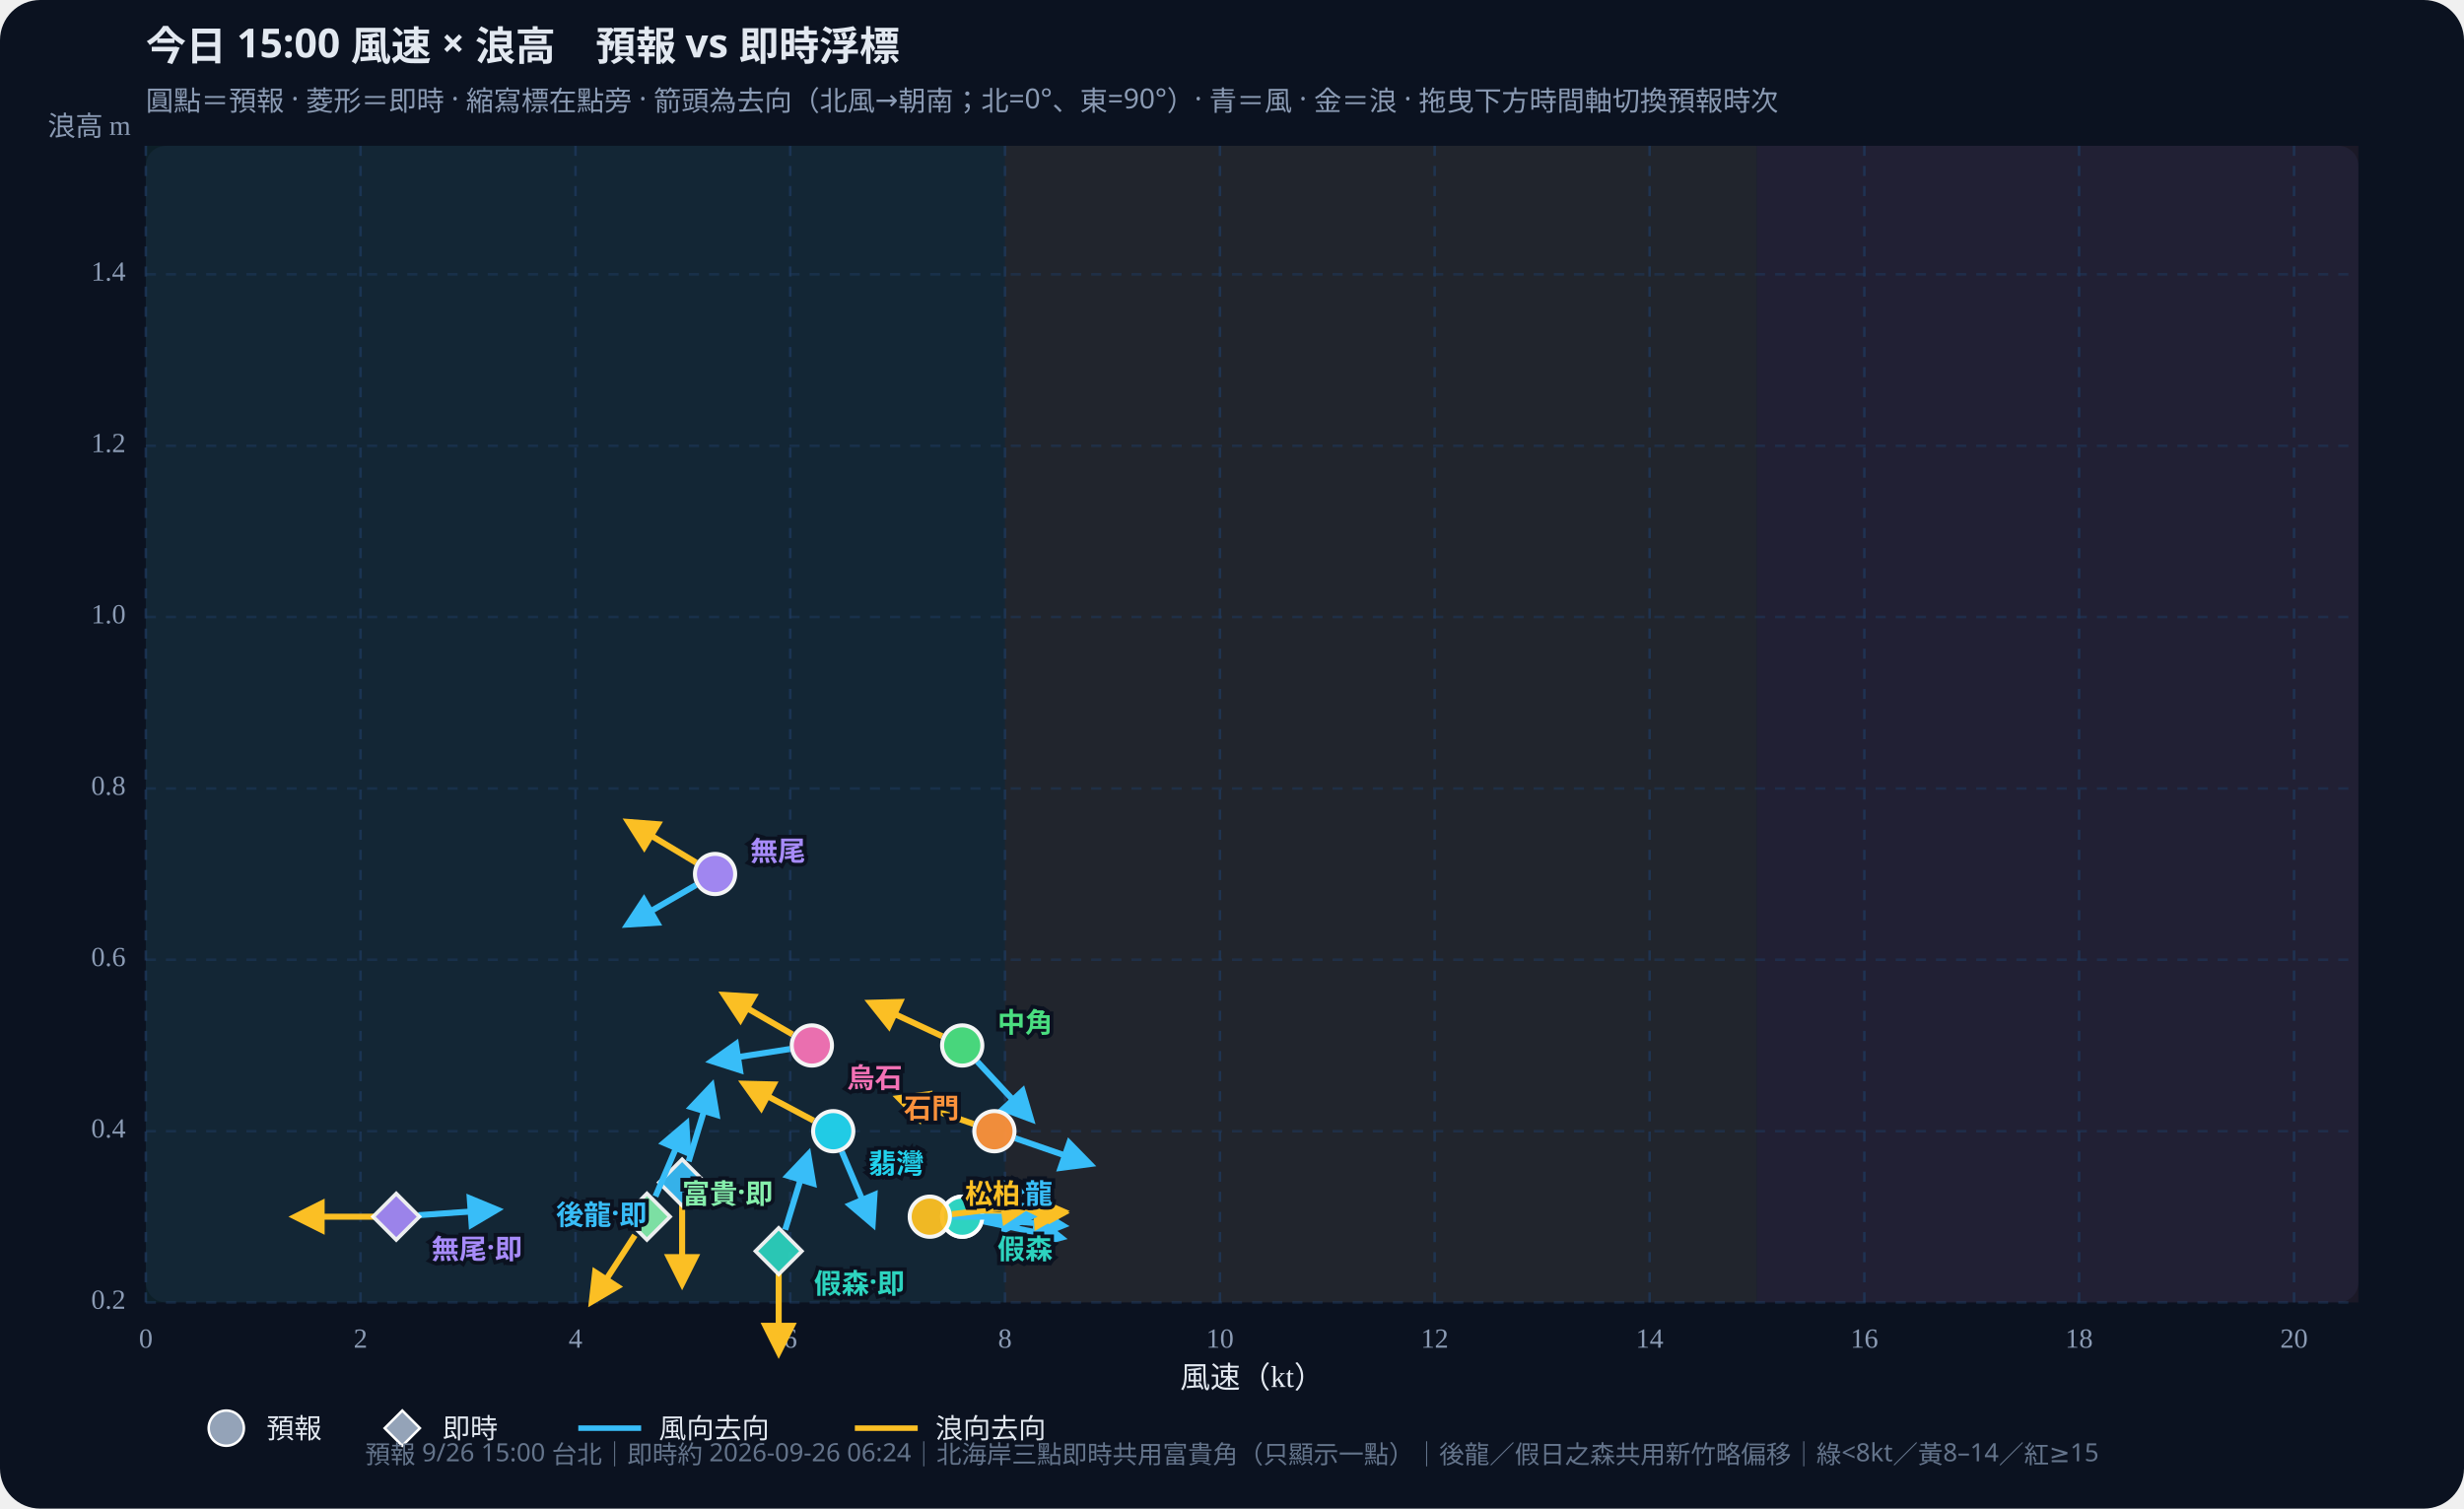
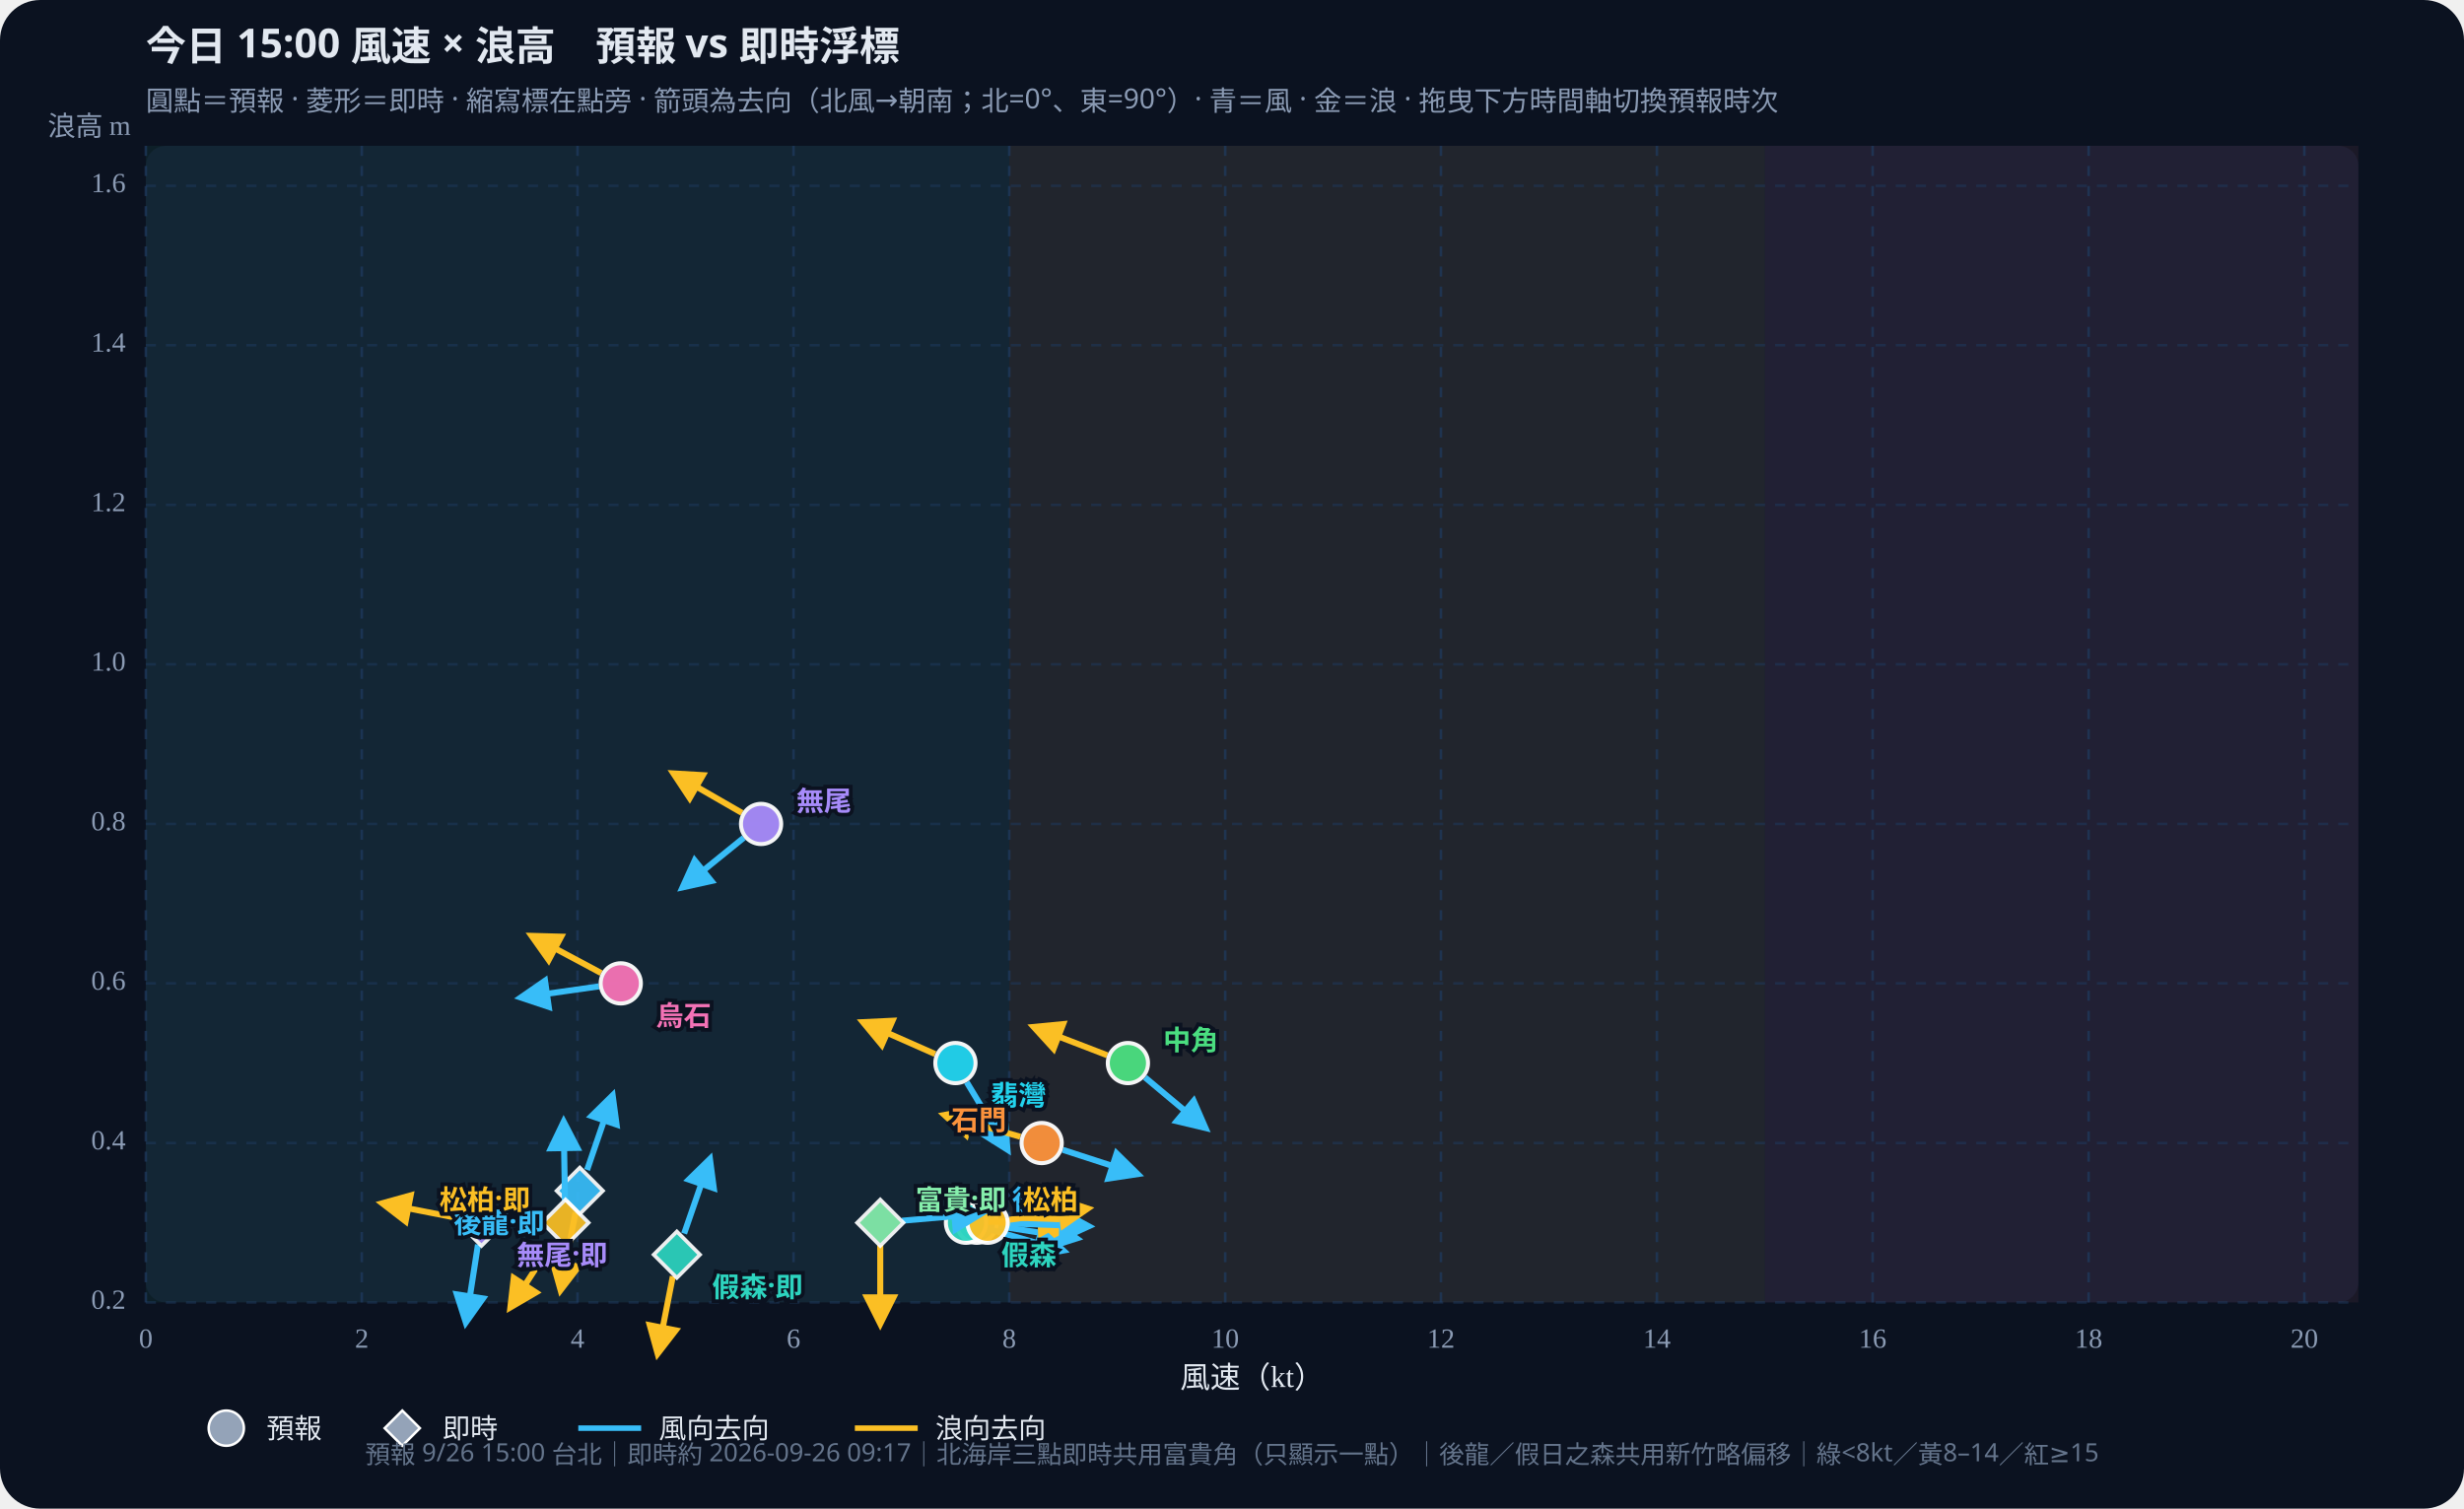
<svg xmlns="http://www.w3.org/2000/svg" id="wws-svg" viewBox="0 0 980 600" role="img" aria-label="風速與浪高散佈圖，可拖曳時間軸切換預報時次" style="width:100%;height:auto;display:block">
  <rect width="980" height="600" fill="#0b1220" rx="16" />
  <rect x="58" y="58" width="880" height="460" fill="#111a2e" rx="8" />
-   <rect x="58.0" y="58" width="341.7" height="460" fill="#34d399" opacity="0.07" />
-   <rect x="399.7" y="58" width="299.0" height="460" fill="#fbbf24" opacity="0.07" />
-   <rect x="698.8" y="58" width="239.2" height="460" fill="#fb7185" opacity="0.07" />
+   <rect x="58.0" y="58" width="343.4" height="460" fill="#34d399" opacity="0.07" />
+   <rect x="401.4" y="58" width="300.5" height="460" fill="#fbbf24" opacity="0.07" />
+   <rect x="701.9" y="58" width="236.1" height="460" fill="#fb7185" opacity="0.07" />
  <defs>
    <marker id="arrow-38bdf8" viewBox="0 0 10 10" refX="8" refY="5" markerWidth="6" markerHeight="6" orient="auto-start-reverse">
      <path d="M0,0 L10,5 L0,10 z" fill="#38bdf8" />
    </marker>
    <marker id="arrow-fbbf24" viewBox="0 0 10 10" refX="8" refY="5" markerWidth="6" markerHeight="6" orient="auto-start-reverse">
      <path d="M0,0 L10,5 L0,10 z" fill="#fbbf24" />
    </marker>
  </defs>
  <text id="wws-title" x="58" y="24" fill="#e2e8f0" font-size="16" font-weight="700" font-family="Noto Sans TC,system-ui,sans-serif">今日 15:00 風速 × 浪高　預報 vs 即時浮標</text>
  <text x="58" y="44" fill="#8b9bb4" font-size="11" font-family="Noto Sans TC,system-ui,sans-serif">圓點＝預報 · 菱形＝即時 · 縮寫標在點旁 · 箭頭為去向（北風→朝南；北=0°、東=90°）· 青＝風 · 金＝浪 · 拖曳下方時間軸切換預報時次</text>
  <line x1="58.0" y1="58" x2="58.0" y2="518" stroke="#1e3a5f" stroke-dasharray="4 4" opacity="0.7" />
  <text x="58.0" y="536" text-anchor="middle" fill="#8b9bb4" font-size="11">0</text>
-   <line x1="143.4" y1="58" x2="143.4" y2="518" stroke="#1e3a5f" stroke-dasharray="4 4" opacity="0.7" />
-   <text x="143.4" y="536" text-anchor="middle" fill="#8b9bb4" font-size="11">2</text>
-   <line x1="228.9" y1="58" x2="228.9" y2="518" stroke="#1e3a5f" stroke-dasharray="4 4" opacity="0.7" />
-   <text x="228.9" y="536" text-anchor="middle" fill="#8b9bb4" font-size="11">4</text>
-   <line x1="314.3" y1="58" x2="314.3" y2="518" stroke="#1e3a5f" stroke-dasharray="4 4" opacity="0.7" />
-   <text x="314.3" y="536" text-anchor="middle" fill="#8b9bb4" font-size="11">6</text>
-   <line x1="399.7" y1="58" x2="399.7" y2="518" stroke="#1e3a5f" stroke-dasharray="4 4" opacity="0.7" />
-   <text x="399.7" y="536" text-anchor="middle" fill="#8b9bb4" font-size="11">8</text>
-   <line x1="485.2" y1="58" x2="485.2" y2="518" stroke="#1e3a5f" stroke-dasharray="4 4" opacity="0.7" />
-   <text x="485.2" y="536" text-anchor="middle" fill="#8b9bb4" font-size="11">10</text>
-   <line x1="570.6" y1="58" x2="570.6" y2="518" stroke="#1e3a5f" stroke-dasharray="4 4" opacity="0.7" />
-   <text x="570.6" y="536" text-anchor="middle" fill="#8b9bb4" font-size="11">12</text>
-   <line x1="656.1" y1="58" x2="656.1" y2="518" stroke="#1e3a5f" stroke-dasharray="4 4" opacity="0.7" />
-   <text x="656.1" y="536" text-anchor="middle" fill="#8b9bb4" font-size="11">14</text>
-   <line x1="741.5" y1="58" x2="741.5" y2="518" stroke="#1e3a5f" stroke-dasharray="4 4" opacity="0.7" />
-   <text x="741.5" y="536" text-anchor="middle" fill="#8b9bb4" font-size="11">16</text>
-   <line x1="826.9" y1="58" x2="826.9" y2="518" stroke="#1e3a5f" stroke-dasharray="4 4" opacity="0.7" />
-   <text x="826.9" y="536" text-anchor="middle" fill="#8b9bb4" font-size="11">18</text>
-   <line x1="912.4" y1="58" x2="912.4" y2="518" stroke="#1e3a5f" stroke-dasharray="4 4" opacity="0.7" />
-   <text x="912.4" y="536" text-anchor="middle" fill="#8b9bb4" font-size="11">20</text>
+   <line x1="143.9" y1="58" x2="143.9" y2="518" stroke="#1e3a5f" stroke-dasharray="4 4" opacity="0.7" />
+   <text x="143.9" y="536" text-anchor="middle" fill="#8b9bb4" font-size="11">2</text>
+   <line x1="229.7" y1="58" x2="229.7" y2="518" stroke="#1e3a5f" stroke-dasharray="4 4" opacity="0.7" />
+   <text x="229.7" y="536" text-anchor="middle" fill="#8b9bb4" font-size="11">4</text>
+   <line x1="315.6" y1="58" x2="315.6" y2="518" stroke="#1e3a5f" stroke-dasharray="4 4" opacity="0.7" />
+   <text x="315.6" y="536" text-anchor="middle" fill="#8b9bb4" font-size="11">6</text>
+   <line x1="401.4" y1="58" x2="401.4" y2="518" stroke="#1e3a5f" stroke-dasharray="4 4" opacity="0.7" />
+   <text x="401.4" y="536" text-anchor="middle" fill="#8b9bb4" font-size="11">8</text>
+   <line x1="487.3" y1="58" x2="487.3" y2="518" stroke="#1e3a5f" stroke-dasharray="4 4" opacity="0.7" />
+   <text x="487.3" y="536" text-anchor="middle" fill="#8b9bb4" font-size="11">10</text>
+   <line x1="573.1" y1="58" x2="573.1" y2="518" stroke="#1e3a5f" stroke-dasharray="4 4" opacity="0.7" />
+   <text x="573.1" y="536" text-anchor="middle" fill="#8b9bb4" font-size="11">12</text>
+   <line x1="659.0" y1="58" x2="659.0" y2="518" stroke="#1e3a5f" stroke-dasharray="4 4" opacity="0.7" />
+   <text x="659.0" y="536" text-anchor="middle" fill="#8b9bb4" font-size="11">14</text>
+   <line x1="744.8" y1="58" x2="744.8" y2="518" stroke="#1e3a5f" stroke-dasharray="4 4" opacity="0.7" />
+   <text x="744.8" y="536" text-anchor="middle" fill="#8b9bb4" font-size="11">16</text>
+   <line x1="830.7" y1="58" x2="830.7" y2="518" stroke="#1e3a5f" stroke-dasharray="4 4" opacity="0.7" />
+   <text x="830.7" y="536" text-anchor="middle" fill="#8b9bb4" font-size="11">18</text>
+   <line x1="916.5" y1="58" x2="916.5" y2="518" stroke="#1e3a5f" stroke-dasharray="4 4" opacity="0.7" />
+   <text x="916.5" y="536" text-anchor="middle" fill="#8b9bb4" font-size="11">20</text>
  <line x1="58" y1="518.0" x2="938" y2="518.0" stroke="#1e3a5f" stroke-dasharray="4 4" opacity="0.5" />
  <text x="50" y="518.0" text-anchor="end" dominant-baseline="middle" fill="#8b9bb4" font-size="11">0.2</text>
-   <line x1="58" y1="449.9" x2="938" y2="449.9" stroke="#1e3a5f" stroke-dasharray="4 4" opacity="0.5" />
-   <text x="50" y="449.9" text-anchor="end" dominant-baseline="middle" fill="#8b9bb4" font-size="11">0.4</text>
-   <line x1="58" y1="381.7" x2="938" y2="381.7" stroke="#1e3a5f" stroke-dasharray="4 4" opacity="0.5" />
-   <text x="50" y="381.7" text-anchor="end" dominant-baseline="middle" fill="#8b9bb4" font-size="11">0.6</text>
-   <line x1="58" y1="313.6" x2="938" y2="313.6" stroke="#1e3a5f" stroke-dasharray="4 4" opacity="0.5" />
-   <text x="50" y="313.6" text-anchor="end" dominant-baseline="middle" fill="#8b9bb4" font-size="11">0.8</text>
-   <line x1="58" y1="245.4" x2="938" y2="245.4" stroke="#1e3a5f" stroke-dasharray="4 4" opacity="0.5" />
-   <text x="50" y="245.4" text-anchor="end" dominant-baseline="middle" fill="#8b9bb4" font-size="11">1.0</text>
-   <line x1="58" y1="177.3" x2="938" y2="177.3" stroke="#1e3a5f" stroke-dasharray="4 4" opacity="0.5" />
-   <text x="50" y="177.3" text-anchor="end" dominant-baseline="middle" fill="#8b9bb4" font-size="11">1.2</text>
-   <line x1="58" y1="109.1" x2="938" y2="109.1" stroke="#1e3a5f" stroke-dasharray="4 4" opacity="0.5" />
-   <text x="50" y="109.1" text-anchor="end" dominant-baseline="middle" fill="#8b9bb4" font-size="11">1.4</text>
+   <line x1="58" y1="454.6" x2="938" y2="454.6" stroke="#1e3a5f" stroke-dasharray="4 4" opacity="0.5" />
+   <text x="50" y="454.6" text-anchor="end" dominant-baseline="middle" fill="#8b9bb4" font-size="11">0.4</text>
+   <line x1="58" y1="391.1" x2="938" y2="391.1" stroke="#1e3a5f" stroke-dasharray="4 4" opacity="0.5" />
+   <text x="50" y="391.1" text-anchor="end" dominant-baseline="middle" fill="#8b9bb4" font-size="11">0.6</text>
+   <line x1="58" y1="327.7" x2="938" y2="327.7" stroke="#1e3a5f" stroke-dasharray="4 4" opacity="0.5" />
+   <text x="50" y="327.7" text-anchor="end" dominant-baseline="middle" fill="#8b9bb4" font-size="11">0.8</text>
+   <line x1="58" y1="264.2" x2="938" y2="264.2" stroke="#1e3a5f" stroke-dasharray="4 4" opacity="0.5" />
+   <text x="50" y="264.2" text-anchor="end" dominant-baseline="middle" fill="#8b9bb4" font-size="11">1.0</text>
+   <line x1="58" y1="200.8" x2="938" y2="200.8" stroke="#1e3a5f" stroke-dasharray="4 4" opacity="0.5" />
+   <text x="50" y="200.8" text-anchor="end" dominant-baseline="middle" fill="#8b9bb4" font-size="11">1.2</text>
+   <line x1="58" y1="137.3" x2="938" y2="137.3" stroke="#1e3a5f" stroke-dasharray="4 4" opacity="0.5" />
+   <text x="50" y="137.3" text-anchor="end" dominant-baseline="middle" fill="#8b9bb4" font-size="11">1.4</text>
+   <line x1="58" y1="73.9" x2="938" y2="73.9" stroke="#1e3a5f" stroke-dasharray="4 4" opacity="0.5" />
+   <text x="50" y="73.9" text-anchor="end" dominant-baseline="middle" fill="#8b9bb4" font-size="11">1.6</text>
  <text x="498" y="552" text-anchor="middle" fill="#e2e8f0" font-size="12">風速（kt）</text>
  <text x="52" y="54" text-anchor="end" fill="#8b9bb4" font-size="11">浪高 m</text>
  <g id="wws-forecast-layer">
-     <line x1="391.4" y1="484.7" x2="422.5" y2="487.4" stroke="#38bdf8" stroke-width="2.4" marker-end="url(#arrow-38bdf8)" />
-     <line x1="391.5" y1="483.6" x2="422.6" y2="482.5" stroke="#fbbf24" stroke-width="2.4" marker-end="url(#arrow-fbbf24)" />
-     <circle cx="382.7" cy="483.9" r="8.0" fill="#38bdf8" stroke="#fff" stroke-width="1.6" opacity="0.95" />
-     <line x1="391.3" y1="485.8" x2="421.8" y2="492.2" stroke="#38bdf8" stroke-width="2.4" marker-end="url(#arrow-38bdf8)" />
-     <line x1="391.4" y1="483.5" x2="422.6" y2="481.8" stroke="#fbbf24" stroke-width="2.4" marker-end="url(#arrow-fbbf24)" />
-     <circle cx="382.7" cy="483.9" r="8.0" fill="#2dd4bf" stroke="#fff" stroke-width="1.6" opacity="0.95" />
-     <line x1="378.6" y1="483.9" x2="409.8" y2="483.9" stroke="#38bdf8" stroke-width="2.4" marker-end="url(#arrow-38bdf8)" />
-     <line x1="378.6" y1="482.9" x2="409.5" y2="479.1" stroke="#fbbf24" stroke-width="2.4" marker-end="url(#arrow-fbbf24)" />
-     <circle cx="369.8" cy="483.9" r="8.0" fill="#fbbf24" stroke="#fff" stroke-width="1.6" opacity="0.95" />
-     <line x1="388.7" y1="422.2" x2="409.9" y2="445.0" stroke="#38bdf8" stroke-width="2.4" marker-end="url(#arrow-38bdf8)" />
-     <line x1="374.7" y1="412.1" x2="346.4" y2="398.9" stroke="#fbbf24" stroke-width="2.4" marker-end="url(#arrow-fbbf24)" />
-     <circle cx="382.7" cy="415.8" r="8.0" fill="#4ade80" stroke="#fff" stroke-width="1.6" opacity="0.95" />
-     <line x1="334.8" y1="458.0" x2="347.0" y2="486.7" stroke="#38bdf8" stroke-width="2.4" marker-end="url(#arrow-38bdf8)" />
-     <line x1="323.6" y1="445.7" x2="296.1" y2="431.1" stroke="#fbbf24" stroke-width="2.4" marker-end="url(#arrow-fbbf24)" />
-     <circle cx="331.4" cy="449.9" r="8.0" fill="#22d3ee" stroke="#fff" stroke-width="1.6" opacity="0.95" />
-     <line x1="403.8" y1="452.7" x2="433.3" y2="462.9" stroke="#38bdf8" stroke-width="2.4" marker-end="url(#arrow-38bdf8)" />
-     <line x1="387.2" y1="447.0" x2="357.7" y2="436.8" stroke="#fbbf24" stroke-width="2.4" marker-end="url(#arrow-fbbf24)" />
-     <circle cx="395.5" cy="449.9" r="8.0" fill="#fb923c" stroke="#fff" stroke-width="1.6" opacity="0.95" />
-     <line x1="276.8" y1="352.0" x2="249.8" y2="367.6" stroke="#38bdf8" stroke-width="2.4" marker-end="url(#arrow-38bdf8)" />
-     <line x1="276.9" y1="343.1" x2="250.1" y2="327.0" stroke="#fbbf24" stroke-width="2.4" marker-end="url(#arrow-fbbf24)" />
-     <circle cx="284.4" cy="347.6" r="8.0" fill="#a78bfa" stroke="#fff" stroke-width="1.6" opacity="0.95" />
-     <line x1="314.2" y1="417.2" x2="283.3" y2="422.0" stroke="#38bdf8" stroke-width="2.4" marker-end="url(#arrow-38bdf8)" />
-     <line x1="315.2" y1="411.4" x2="288.2" y2="395.8" stroke="#fbbf24" stroke-width="2.4" marker-end="url(#arrow-fbbf24)" />
-     <circle cx="322.9" cy="415.8" r="8.0" fill="#f472b6" stroke="#fff" stroke-width="1.6" opacity="0.95" />
-     <text x="396.7" y="473.9" text-anchor="start" dominant-baseline="central" fill="#38bdf8" font-size="11" font-weight="700" font-family="Noto Sans TC,system-ui,sans-serif" stroke="#0b1220" stroke-width="3" paint-order="stroke">後龍</text>
-     <text x="396.7" y="495.9" text-anchor="start" dominant-baseline="central" fill="#2dd4bf" font-size="11" font-weight="700" font-family="Noto Sans TC,system-ui,sans-serif" stroke="#0b1220" stroke-width="3" paint-order="stroke">假森</text>
-     <text x="383.8" y="473.9" text-anchor="start" dominant-baseline="central" fill="#fbbf24" font-size="11" font-weight="700" font-family="Noto Sans TC,system-ui,sans-serif" stroke="#0b1220" stroke-width="3" paint-order="stroke">松柏</text>
-     <text x="396.7" y="405.8" text-anchor="start" dominant-baseline="central" fill="#4ade80" font-size="11" font-weight="700" font-family="Noto Sans TC,system-ui,sans-serif" stroke="#0b1220" stroke-width="3" paint-order="stroke">中角</text>
-     <text x="345.4" y="461.9" text-anchor="start" dominant-baseline="central" fill="#22d3ee" font-size="11" font-weight="700" font-family="Noto Sans TC,system-ui,sans-serif" stroke="#0b1220" stroke-width="3" paint-order="stroke">翡灣</text>
-     <text x="381.5" y="439.9" text-anchor="end" dominant-baseline="central" fill="#fb923c" font-size="11" font-weight="700" font-family="Noto Sans TC,system-ui,sans-serif" stroke="#0b1220" stroke-width="3" paint-order="stroke">石門</text>
-     <text x="298.4" y="337.6" text-anchor="start" dominant-baseline="central" fill="#a78bfa" font-size="11" font-weight="700" font-family="Noto Sans TC,system-ui,sans-serif" stroke="#0b1220" stroke-width="3" paint-order="stroke">無尾</text>
-     <text x="336.9" y="427.8" text-anchor="start" dominant-baseline="central" fill="#f472b6" font-size="11" font-weight="700" font-family="Noto Sans TC,system-ui,sans-serif" stroke="#0b1220" stroke-width="3" paint-order="stroke">烏石</text>
+     <line x1="397.2" y1="487.7" x2="428.0" y2="492.5" stroke="#38bdf8" stroke-width="2.4" marker-end="url(#arrow-38bdf8)" />
+     <line x1="397.3" y1="486.3" x2="428.5" y2="486.3" stroke="#fbbf24" stroke-width="2.4" marker-end="url(#arrow-fbbf24)" />
+     <circle cx="388.5" cy="486.3" r="8.0" fill="#38bdf8" stroke="#fff" stroke-width="1.6" opacity="0.95" />
+     <line x1="392.7" y1="488.7" x2="422.7" y2="497.3" stroke="#38bdf8" stroke-width="2.4" marker-end="url(#arrow-38bdf8)" />
+     <line x1="393.0" y1="486.0" x2="424.2" y2="484.9" stroke="#fbbf24" stroke-width="2.4" marker-end="url(#arrow-fbbf24)" />
+     <circle cx="384.2" cy="486.3" r="8.0" fill="#2dd4bf" stroke="#fff" stroke-width="1.6" opacity="0.95" />
+     <line x1="401.6" y1="486.6" x2="432.8" y2="487.7" stroke="#38bdf8" stroke-width="2.4" marker-end="url(#arrow-38bdf8)" />
+     <line x1="401.5" y1="485.1" x2="432.4" y2="480.7" stroke="#fbbf24" stroke-width="2.4" marker-end="url(#arrow-fbbf24)" />
+     <circle cx="392.8" cy="486.3" r="8.0" fill="#fbbf24" stroke="#fff" stroke-width="1.6" opacity="0.95" />
+     <line x1="455.4" y1="428.5" x2="479.3" y2="448.5" stroke="#38bdf8" stroke-width="2.4" marker-end="url(#arrow-38bdf8)" />
+     <line x1="440.4" y1="419.7" x2="411.3" y2="408.5" stroke="#fbbf24" stroke-width="2.4" marker-end="url(#arrow-fbbf24)" />
+     <circle cx="448.6" cy="422.8" r="8.0" fill="#4ade80" stroke="#fff" stroke-width="1.6" opacity="0.95" />
+     <line x1="384.5" y1="430.4" x2="400.6" y2="457.1" stroke="#38bdf8" stroke-width="2.4" marker-end="url(#arrow-38bdf8)" />
+     <line x1="371.9" y1="419.2" x2="343.4" y2="406.6" stroke="#fbbf24" stroke-width="2.4" marker-end="url(#arrow-fbbf24)" />
+     <circle cx="380.0" cy="422.8" r="8.0" fill="#22d3ee" stroke="#fff" stroke-width="1.6" opacity="0.95" />
+     <line x1="422.7" y1="457.3" x2="452.3" y2="466.9" stroke="#38bdf8" stroke-width="2.4" marker-end="url(#arrow-38bdf8)" />
+     <line x1="405.8" y1="452.1" x2="375.8" y2="443.5" stroke="#fbbf24" stroke-width="2.4" marker-end="url(#arrow-fbbf24)" />
+     <circle cx="414.3" cy="454.6" r="8.0" fill="#fb923c" stroke="#fff" stroke-width="1.6" opacity="0.95" />
+     <line x1="295.8" y1="333.2" x2="271.6" y2="352.8" stroke="#38bdf8" stroke-width="2.4" marker-end="url(#arrow-38bdf8)" />
+     <line x1="295.1" y1="323.3" x2="268.0" y2="307.7" stroke="#fbbf24" stroke-width="2.4" marker-end="url(#arrow-fbbf24)" />
+     <circle cx="302.7" cy="327.7" r="8.0" fill="#a78bfa" stroke="#fff" stroke-width="1.6" opacity="0.95" />
+     <line x1="238.2" y1="392.3" x2="207.3" y2="396.7" stroke="#38bdf8" stroke-width="2.4" marker-end="url(#arrow-38bdf8)" />
+     <line x1="239.1" y1="387.0" x2="211.6" y2="372.3" stroke="#fbbf24" stroke-width="2.4" marker-end="url(#arrow-fbbf24)" />
+     <circle cx="246.9" cy="391.1" r="8.0" fill="#f472b6" stroke="#fff" stroke-width="1.6" opacity="0.95" />
+     <text x="402.5" y="476.3" text-anchor="start" dominant-baseline="central" fill="#38bdf8" font-size="11" font-weight="700" font-family="Noto Sans TC,system-ui,sans-serif" stroke="#0b1220" stroke-width="3" paint-order="stroke">後龍</text>
+     <text x="398.2" y="498.3" text-anchor="start" dominant-baseline="central" fill="#2dd4bf" font-size="11" font-weight="700" font-family="Noto Sans TC,system-ui,sans-serif" stroke="#0b1220" stroke-width="3" paint-order="stroke">假森</text>
+     <text x="406.8" y="476.3" text-anchor="start" dominant-baseline="central" fill="#fbbf24" font-size="11" font-weight="700" font-family="Noto Sans TC,system-ui,sans-serif" stroke="#0b1220" stroke-width="3" paint-order="stroke">松柏</text>
+     <text x="462.6" y="412.8" text-anchor="start" dominant-baseline="central" fill="#4ade80" font-size="11" font-weight="700" font-family="Noto Sans TC,system-ui,sans-serif" stroke="#0b1220" stroke-width="3" paint-order="stroke">中角</text>
+     <text x="394.0" y="434.8" text-anchor="start" dominant-baseline="central" fill="#22d3ee" font-size="11" font-weight="700" font-family="Noto Sans TC,system-ui,sans-serif" stroke="#0b1220" stroke-width="3" paint-order="stroke">翡灣</text>
+     <text x="400.3" y="444.6" text-anchor="end" dominant-baseline="central" fill="#fb923c" font-size="11" font-weight="700" font-family="Noto Sans TC,system-ui,sans-serif" stroke="#0b1220" stroke-width="3" paint-order="stroke">石門</text>
+     <text x="316.7" y="317.7" text-anchor="start" dominant-baseline="central" fill="#a78bfa" font-size="11" font-weight="700" font-family="Noto Sans TC,system-ui,sans-serif" stroke="#0b1220" stroke-width="3" paint-order="stroke">無尾</text>
+     <text x="260.9" y="403.1" text-anchor="start" dominant-baseline="central" fill="#f472b6" font-size="11" font-weight="700" font-family="Noto Sans TC,system-ui,sans-serif" stroke="#0b1220" stroke-width="3" paint-order="stroke">烏石</text>
  </g>
  <g id="wws-live-layer">
-     <line x1="273.9" y1="461.9" x2="283.0" y2="432.0" stroke="#38bdf8" stroke-width="2.4" marker-end="url(#arrow-38bdf8)" />
-     <line x1="271.3" y1="479.1" x2="271.3" y2="510.3" stroke="#fbbf24" stroke-width="2.4" marker-end="url(#arrow-fbbf24)" />
-     <polygon points="271.3,461.1 280.5,470.3 271.3,479.5 262.1,470.3" fill="#38bdf8" stroke="#fff" stroke-width="1.5" opacity="0.92" />
-     <line x1="312.3" y1="489.1" x2="321.4" y2="459.3" stroke="#38bdf8" stroke-width="2.4" marker-end="url(#arrow-38bdf8)" />
-     <line x1="309.7" y1="506.4" x2="309.7" y2="537.6" stroke="#fbbf24" stroke-width="2.4" marker-end="url(#arrow-fbbf24)" />
-     <polygon points="309.7,488.4 318.9,497.6 309.7,506.8 300.5,497.6" fill="#2dd4bf" stroke="#fff" stroke-width="1.5" opacity="0.92" />
-     <line x1="260.7" y1="475.8" x2="272.9" y2="447.1" stroke="#38bdf8" stroke-width="2.4" marker-end="url(#arrow-38bdf8)" />
-     <line x1="252.5" y1="491.3" x2="235.5" y2="517.5" stroke="#fbbf24" stroke-width="2.4" marker-end="url(#arrow-fbbf24)" />
-     <polygon points="257.3,474.7 266.5,483.9 257.3,493.1 248.1,483.9" fill="#86efac" stroke="#fff" stroke-width="1.5" opacity="0.92" />
-     <line x1="166.4" y1="483.3" x2="197.5" y2="481.1" stroke="#38bdf8" stroke-width="2.4" marker-end="url(#arrow-38bdf8)" />
-     <line x1="148.8" y1="483.9" x2="117.6" y2="483.9" stroke="#fbbf24" stroke-width="2.4" marker-end="url(#arrow-fbbf24)" />
-     <polygon points="157.6,474.7 166.8,483.9 157.6,493.1 148.4,483.9" fill="#a78bfa" stroke="#fff" stroke-width="1.5" opacity="0.92" />
-     <text x="257.3" y="482.3" text-anchor="end" dominant-baseline="central" fill="#38bdf8" font-size="11" font-weight="700" font-family="Noto Sans TC,system-ui,sans-serif" stroke="#0b1220" stroke-width="3" paint-order="stroke">後龍·即</text>
-     <text x="323.7" y="509.6" text-anchor="start" dominant-baseline="central" fill="#2dd4bf" font-size="11" font-weight="700" font-family="Noto Sans TC,system-ui,sans-serif" stroke="#0b1220" stroke-width="3" paint-order="stroke">假森·即</text>
-     <text x="271.3" y="473.9" text-anchor="start" dominant-baseline="central" fill="#86efac" font-size="11" font-weight="700" font-family="Noto Sans TC,system-ui,sans-serif" stroke="#0b1220" stroke-width="3" paint-order="stroke">富貴·即</text>
-     <text x="171.6" y="495.9" text-anchor="start" dominant-baseline="central" fill="#a78bfa" font-size="11" font-weight="700" font-family="Noto Sans TC,system-ui,sans-serif" stroke="#0b1220" stroke-width="3" paint-order="stroke">無尾·即</text>
+     <line x1="233.5" y1="465.3" x2="243.6" y2="435.8" stroke="#38bdf8" stroke-width="2.4" marker-end="url(#arrow-38bdf8)" />
+     <line x1="228.9" y1="482.2" x2="223.0" y2="512.9" stroke="#fbbf24" stroke-width="2.4" marker-end="url(#arrow-fbbf24)" />
+     <polygon points="230.6,464.4 239.8,473.6 230.6,482.8 221.4,473.6" fill="#38bdf8" stroke="#fff" stroke-width="1.5" opacity="0.92" />
+     <line x1="272.1" y1="490.6" x2="282.3" y2="461.1" stroke="#38bdf8" stroke-width="2.4" marker-end="url(#arrow-38bdf8)" />
+     <line x1="267.6" y1="507.6" x2="261.6" y2="538.2" stroke="#fbbf24" stroke-width="2.4" marker-end="url(#arrow-fbbf24)" />
+     <polygon points="269.2,489.8 278.4,499.0 269.2,508.2 260.0,499.0" fill="#2dd4bf" stroke="#fff" stroke-width="1.5" opacity="0.92" />
+     <line x1="224.7" y1="477.5" x2="224.2" y2="446.3" stroke="#38bdf8" stroke-width="2.4" marker-end="url(#arrow-38bdf8)" />
+     <line x1="220.1" y1="493.7" x2="203.1" y2="519.8" stroke="#fbbf24" stroke-width="2.4" marker-end="url(#arrow-fbbf24)" />
+     <polygon points="224.9,477.1 234.1,486.3 224.9,495.5 215.7,486.3" fill="#fbbf24" stroke="#fff" stroke-width="1.5" opacity="0.92" />
+     <line x1="358.8" y1="485.5" x2="389.9" y2="482.8" stroke="#38bdf8" stroke-width="2.4" marker-end="url(#arrow-38bdf8)" />
+     <line x1="350.1" y1="495.1" x2="350.1" y2="526.3" stroke="#fbbf24" stroke-width="2.4" marker-end="url(#arrow-fbbf24)" />
+     <polygon points="350.1,477.1 359.3,486.3 350.1,495.5 340.9,486.3" fill="#86efac" stroke="#fff" stroke-width="1.5" opacity="0.92" />
+     <line x1="190.1" y1="495.0" x2="185.3" y2="525.8" stroke="#38bdf8" stroke-width="2.4" marker-end="url(#arrow-38bdf8)" />
+     <line x1="182.9" y1="484.6" x2="152.2" y2="478.6" stroke="#fbbf24" stroke-width="2.4" marker-end="url(#arrow-fbbf24)" />
+     <polygon points="191.5,477.1 200.7,486.3 191.5,495.5 182.3,486.3" fill="#a78bfa" stroke="#fff" stroke-width="1.5" opacity="0.92" />
+     <text x="216.6" y="485.6" text-anchor="end" dominant-baseline="central" fill="#38bdf8" font-size="11" font-weight="700" font-family="Noto Sans TC,system-ui,sans-serif" stroke="#0b1220" stroke-width="3" paint-order="stroke">後龍·即</text>
+     <text x="283.2" y="511.0" text-anchor="start" dominant-baseline="central" fill="#2dd4bf" font-size="11" font-weight="700" font-family="Noto Sans TC,system-ui,sans-serif" stroke="#0b1220" stroke-width="3" paint-order="stroke">假森·即</text>
+     <text x="210.9" y="476.3" text-anchor="end" dominant-baseline="central" fill="#fbbf24" font-size="11" font-weight="700" font-family="Noto Sans TC,system-ui,sans-serif" stroke="#0b1220" stroke-width="3" paint-order="stroke">松柏·即</text>
+     <text x="364.1" y="476.3" text-anchor="start" dominant-baseline="central" fill="#86efac" font-size="11" font-weight="700" font-family="Noto Sans TC,system-ui,sans-serif" stroke="#0b1220" stroke-width="3" paint-order="stroke">富貴·即</text>
+     <text x="205.5" y="498.3" text-anchor="start" dominant-baseline="central" fill="#a78bfa" font-size="11" font-weight="700" font-family="Noto Sans TC,system-ui,sans-serif" stroke="#0b1220" stroke-width="3" paint-order="stroke">無尾·即</text>
  </g>
  <circle cx="90" cy="568" r="7" fill="#94a3b8" stroke="#fff" />
  <text x="106" y="572" fill="#e2e8f0" font-size="11" font-family="Noto Sans TC,system-ui,sans-serif">預報</text>
  <polygon points="160,561 167,568 160,575 153,568" fill="#94a3b8" stroke="#fff" />
  <text x="176" y="572" fill="#e2e8f0" font-size="11" font-family="Noto Sans TC,system-ui,sans-serif">即時</text>
  <line x1="230" y1="568" x2="255" y2="568" stroke="#38bdf8" stroke-width="2.2" />
  <text x="262" y="572" fill="#e2e8f0" font-size="11" font-family="Noto Sans TC,system-ui,sans-serif">風向去向</text>
  <line x1="340" y1="568" x2="365" y2="568" stroke="#fbbf24" stroke-width="2.2" />
  <text x="372" y="572" fill="#e2e8f0" font-size="11" font-family="Noto Sans TC,system-ui,sans-serif">浪向去向</text>
-   <text id="wws-foot" x="490" y="582" text-anchor="middle" fill="#64748b" font-size="10" font-family="Noto Sans TC,system-ui,sans-serif">預報 9/26 15:00 台北｜即時約 2026-09-26 06:24｜北海岸三點即時共用富貴角（只顯示一點）｜後龍／假日之森共用新竹略偏移｜綠&lt;8kt／黃8–14／紅≥15</text>
+   <text id="wws-foot" x="490" y="582" text-anchor="middle" fill="#64748b" font-size="10" font-family="Noto Sans TC,system-ui,sans-serif">預報 9/26 15:00 台北｜即時約 2026-09-26 09:17｜北海岸三點即時共用富貴角（只顯示一點）｜後龍／假日之森共用新竹略偏移｜綠&lt;8kt／黃8–14／紅≥15</text>
</svg>
